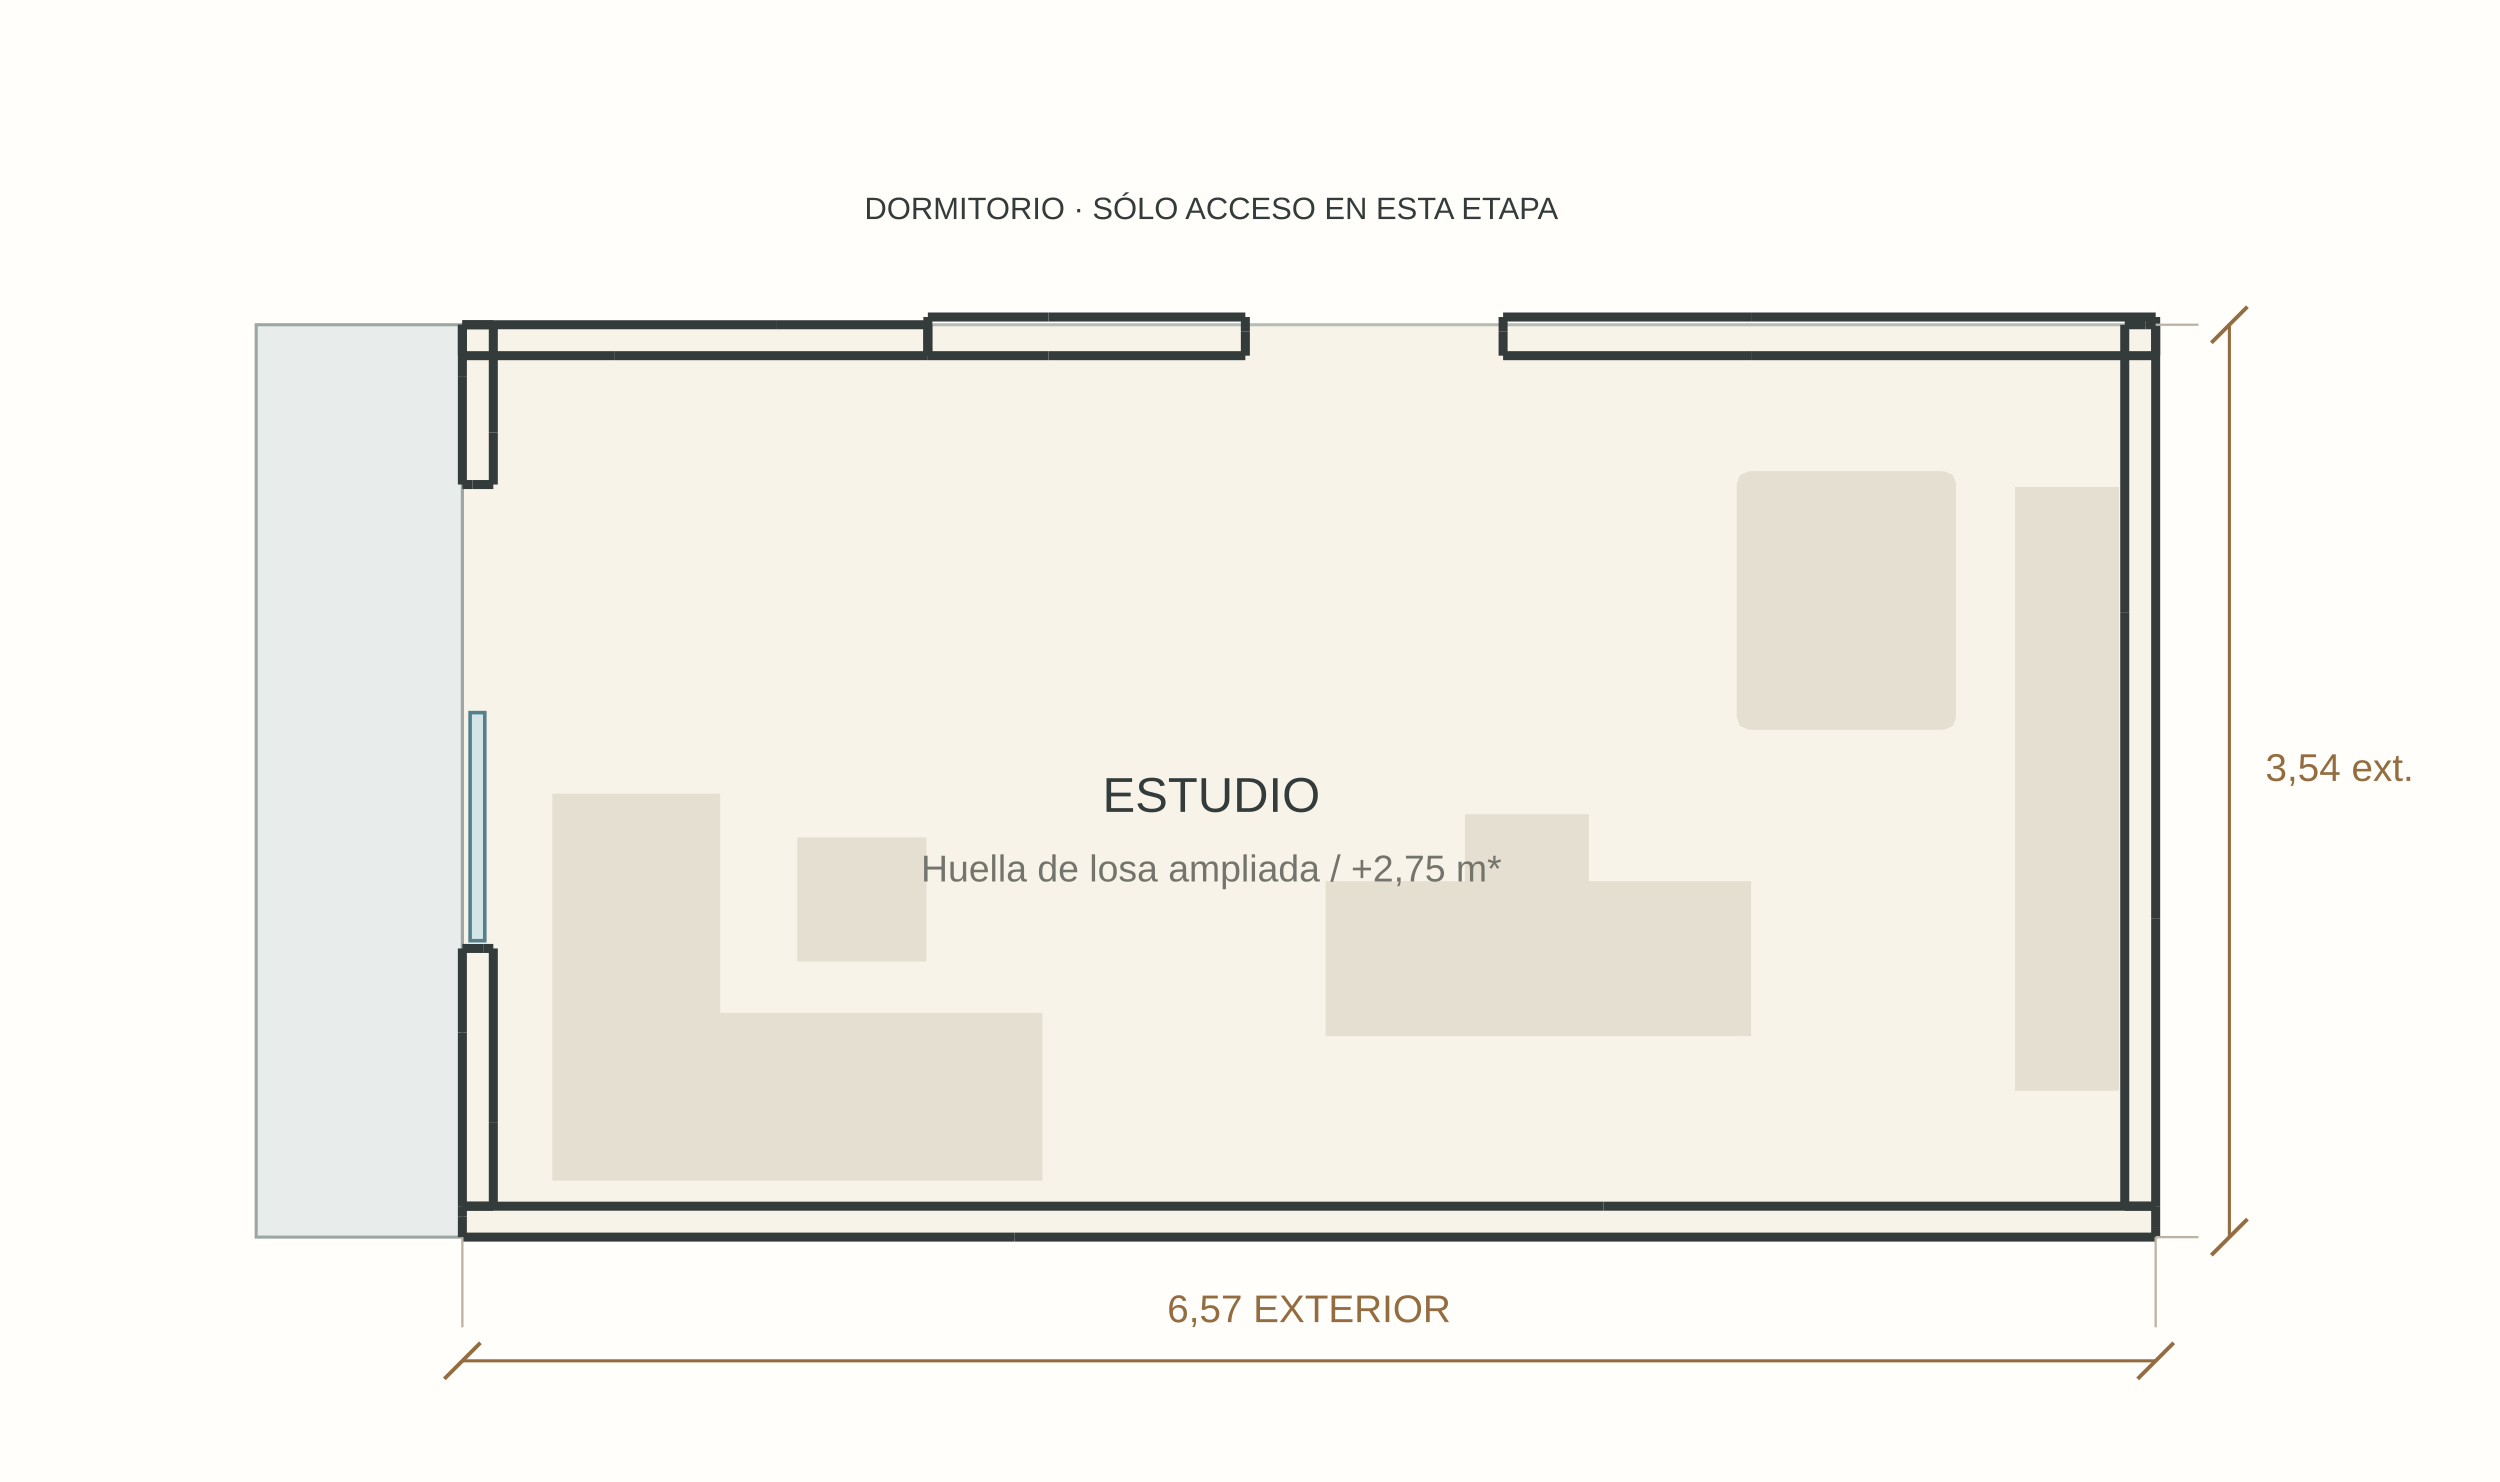
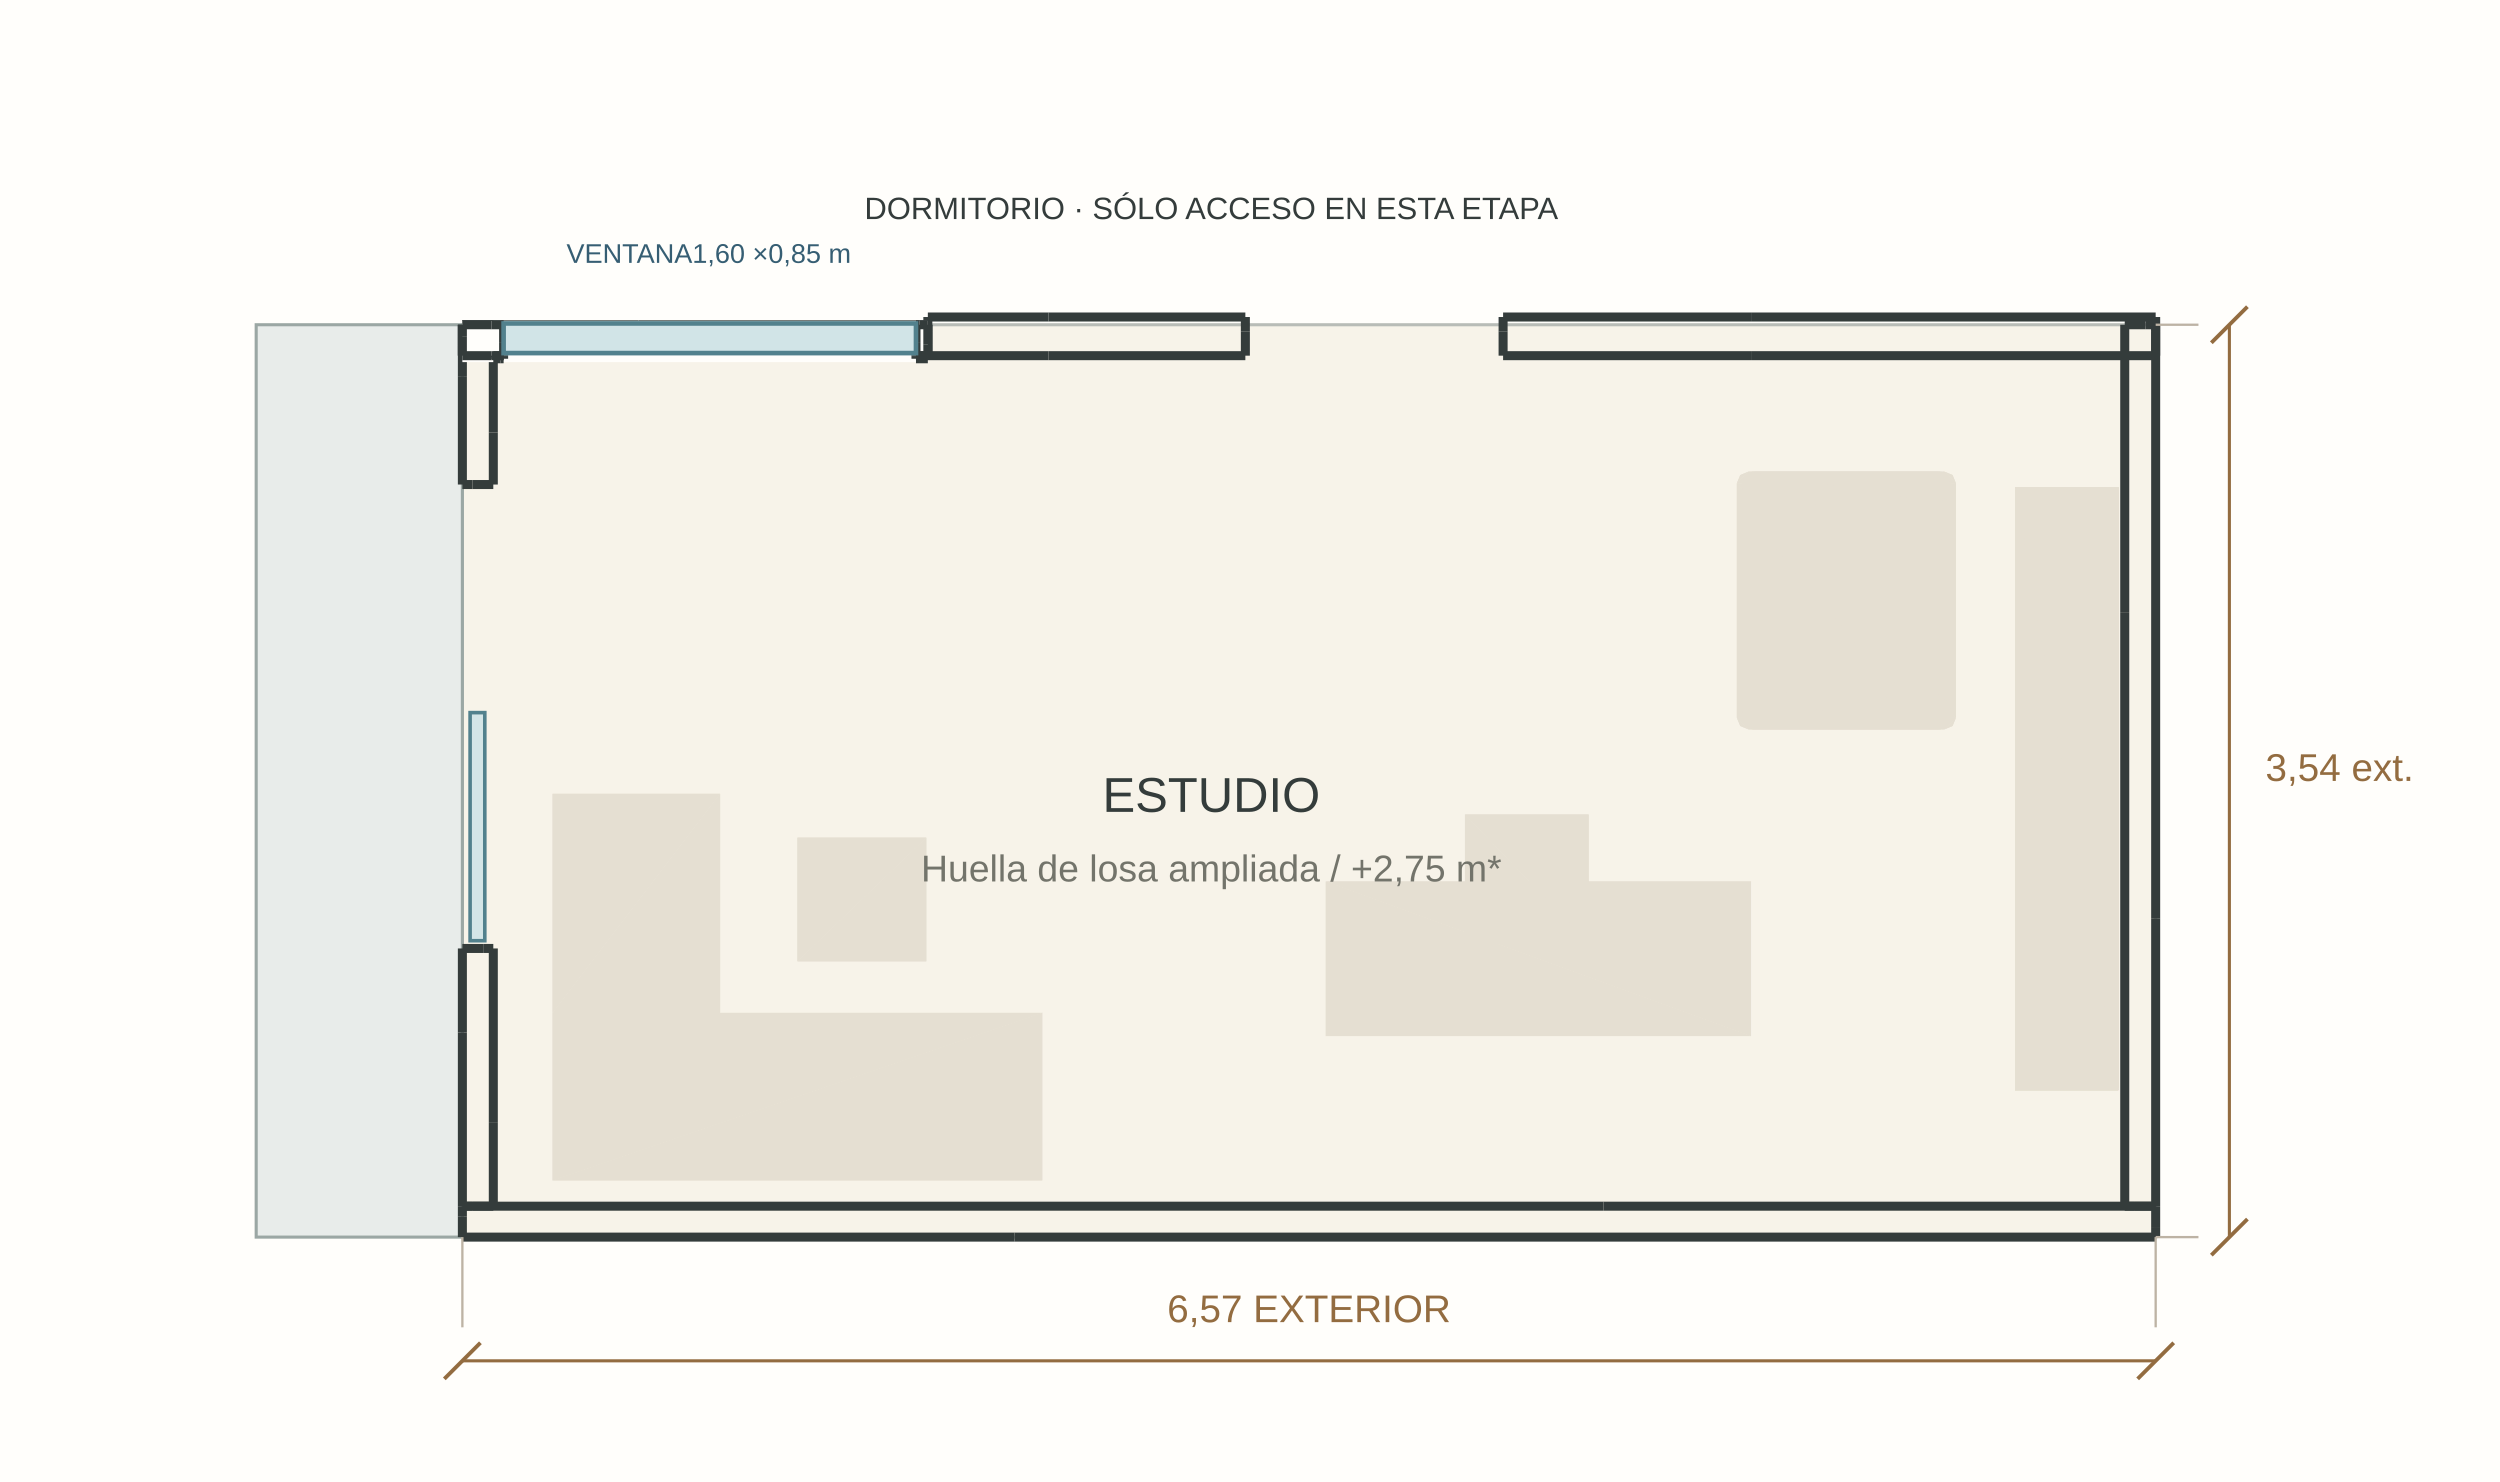
<svg xmlns="http://www.w3.org/2000/svg" viewBox="0 0 776.0 460.0" role="img" aria-label="Estudio · Muebles, balcón y encuentro con dormitorio">
  <rect width="100%" height="100%" fill="#fffefb" />
  <polygon points="143.52,384.0 669.12,384.0 669.12,100.8 143.52,100.8" fill="#f7f3e9" stroke="#b8bcb7" stroke-width="0.96" />
  <polygon points="79.52,384.0 143.52,384.0 143.52,100.8 79.52,100.8" fill="#e8ecea" stroke="#9ba7a4" stroke-width="0.96" />
  <polyline points="288.0,110.4 288.0,102.96" fill="none" stroke="#343c3b" stroke-width="2.8" />
  <polyline points="288.0,102.96 288.0,98.4" fill="none" stroke="#343c3b" stroke-width="2.8" />
  <polyline points="386.56,110.4 325.453,110.4" fill="none" stroke="#343c3b" stroke-width="2.8" />
  <polyline points="325.453,110.4 288.0,110.4" fill="none" stroke="#343c3b" stroke-width="2.8" />
  <polyline points="386.56,98.4 325.453,98.4" fill="none" stroke="#343c3b" stroke-width="2.8" />
  <polyline points="325.453,98.4 288.0,98.4" fill="none" stroke="#343c3b" stroke-width="2.8" />
  <polyline points="386.56,110.4 386.56,102.96" fill="none" stroke="#343c3b" stroke-width="2.8" />
  <polyline points="386.56,102.96 386.56,98.4" fill="none" stroke="#343c3b" stroke-width="2.8" />
  <polyline points="669.12,110.4 543.533,110.4" fill="none" stroke="#343c3b" stroke-width="2.8" />
  <polyline points="543.533,110.4 466.56,110.4" fill="none" stroke="#343c3b" stroke-width="2.8" />
  <polyline points="669.12,110.4 669.12,102.96" fill="none" stroke="#343c3b" stroke-width="2.8" />
  <polyline points="669.12,102.96 669.12,98.4" fill="none" stroke="#343c3b" stroke-width="2.8" />
  <polyline points="466.56,110.4 466.56,102.96" fill="none" stroke="#343c3b" stroke-width="2.8" />
  <polyline points="466.56,102.96 466.56,98.4" fill="none" stroke="#343c3b" stroke-width="2.8" />
  <polyline points="669.12,98.4 543.533,98.4" fill="none" stroke="#343c3b" stroke-width="2.8" />
  <polyline points="543.533,98.4 466.56,98.4" fill="none" stroke="#343c3b" stroke-width="2.8" />
  <polyline points="669.12,384.0 314.911,384.0" fill="none" stroke="#343c3b" stroke-width="2.8" />
  <polyline points="314.911,384.0 143.52,384.0" fill="none" stroke="#343c3b" stroke-width="2.8" />
  <polyline points="669.12,374.4 669.12,380.87" fill="none" stroke="#343c3b" stroke-width="2.8" />
  <polyline points="669.12,380.87 669.12,384.0" fill="none" stroke="#343c3b" stroke-width="2.8" />
  <polyline points="143.52,374.4 497.729,374.4" fill="none" stroke="#343c3b" stroke-width="2.8" />
  <polyline points="497.729,374.4 669.12,374.4" fill="none" stroke="#343c3b" stroke-width="2.8" />
  <polyline points="143.52,384.0 143.52,377.53" fill="none" stroke="#343c3b" stroke-width="2.8" />
  <polyline points="143.52,377.53 143.52,374.4" fill="none" stroke="#343c3b" stroke-width="2.8" />
  <polyline points="669.12,374.4 662.65,374.4" fill="none" stroke="#343c3b" stroke-width="2.8" />
  <polyline points="662.65,374.4 659.52,374.4" fill="none" stroke="#343c3b" stroke-width="2.8" />
  <polyline points="669.12,100.8 669.12,285.183" fill="none" stroke="#343c3b" stroke-width="2.8" />
  <polyline points="669.12,285.183 669.12,374.4" fill="none" stroke="#343c3b" stroke-width="2.8" />
  <polyline points="659.52,100.8 665.99,100.8" fill="none" stroke="#343c3b" stroke-width="2.8" />
  <polyline points="665.99,100.8 669.12,100.8" fill="none" stroke="#343c3b" stroke-width="2.8" />
  <polyline points="659.52,374.4 659.52,190.017" fill="none" stroke="#343c3b" stroke-width="2.8" />
  <polyline points="659.52,190.017 659.52,100.8" fill="none" stroke="#343c3b" stroke-width="2.8" />
  <polyline points="153.12,374.4 146.65,374.4" fill="none" stroke="#343c3b" stroke-width="2.8" />
  <polyline points="146.65,374.4 143.52,374.4" fill="none" stroke="#343c3b" stroke-width="2.8" />
  <polyline points="153.12,294.4 153.12,348.313" fill="none" stroke="#343c3b" stroke-width="2.8" />
  <polyline points="153.12,348.313 153.12,374.4" fill="none" stroke="#343c3b" stroke-width="2.8" />
  <polyline points="143.52,294.4 149.99,294.4" fill="none" stroke="#343c3b" stroke-width="2.8" />
  <polyline points="149.99,294.4 153.12,294.4" fill="none" stroke="#343c3b" stroke-width="2.8" />
  <polyline points="143.52,374.4 143.52,320.487" fill="none" stroke="#343c3b" stroke-width="2.8" />
  <polyline points="143.52,320.487 143.52,294.4" fill="none" stroke="#343c3b" stroke-width="2.8" />
  <polyline points="153.12,150.4 146.65,150.4" fill="none" stroke="#343c3b" stroke-width="2.8" />
  <polyline points="146.65,150.4 143.52,150.4" fill="none" stroke="#343c3b" stroke-width="2.8" />
  <polyline points="153.12,100.8 153.12,134.226" fill="none" stroke="#343c3b" stroke-width="2.8" />
  <polyline points="153.12,134.226 153.12,150.4" fill="none" stroke="#343c3b" stroke-width="2.8" />
  <polyline points="143.52,100.8 149.99,100.8" fill="none" stroke="#343c3b" stroke-width="2.8" />
  <polyline points="149.99,100.8 153.12,100.8" fill="none" stroke="#343c3b" stroke-width="2.8" />
  <polyline points="143.52,150.4 143.52,116.974" fill="none" stroke="#343c3b" stroke-width="2.8" />
  <polyline points="143.52,116.974 143.52,100.8" fill="none" stroke="#343c3b" stroke-width="2.8" />
-   <polyline points="288.0,110.4 190.633,110.4" fill="none" stroke="#343c3b" stroke-width="2.8" />
-   <polyline points="190.633,110.4 143.52,110.4" fill="none" stroke="#343c3b" stroke-width="2.8" />
-   <polyline points="288.0,100.8 288.0,107.27" fill="none" stroke="#343c3b" stroke-width="2.8" />
-   <polyline points="288.0,107.27 288.0,110.4" fill="none" stroke="#343c3b" stroke-width="2.8" />
-   <polyline points="143.52,100.8 240.887,100.8" fill="none" stroke="#343c3b" stroke-width="2.8" />
-   <polyline points="240.887,100.8 288.0,100.8" fill="none" stroke="#343c3b" stroke-width="2.8" />
-   <polyline points="143.52,110.4 143.52,103.93" fill="none" stroke="#343c3b" stroke-width="2.8" />
-   <polyline points="143.52,103.93 143.52,100.8" fill="none" stroke="#343c3b" stroke-width="2.8" />
+   <polyline points="288.0,110.4 288.0,103.93" fill="none" stroke="#343c3b" stroke-width="2.8" />
+   <polyline points="288.0,103.93 288.0,100.8" fill="none" stroke="#343c3b" stroke-width="2.8" />
+   <polyline points="152.247,110.4 143.52,110.4" fill="none" stroke="#343c3b" stroke-width="2.8" />
+   <polyline points="285.491,110.4 198.218,110.4" fill="none" stroke="#343c3b" stroke-width="2.8" />
+   <polyline points="198.218,110.4 152.247,110.4" fill="none" stroke="#343c3b" stroke-width="2.8" />
+   <polyline points="288.0,110.4 286.585,110.4" fill="none" stroke="#343c3b" stroke-width="2.8" />
+   <polyline points="286.585,110.4 285.491,110.4" fill="none" stroke="#343c3b" stroke-width="2.8" />
+   <polyline points="143.52,110.4 143.52,107.27" fill="none" stroke="#343c3b" stroke-width="2.8" />
+   <polyline points="143.52,107.27 143.52,100.8" fill="none" stroke="#343c3b" stroke-width="2.8" />
+   <polyline points="152.247,100.8 198.218,100.8" fill="none" stroke="#343c3b" stroke-width="2.8" />
+   <polyline points="152.247,100.8 143.52,100.8" fill="none" stroke="#343c3b" stroke-width="2.8" />
+   <polyline points="285.491,100.8 198.218,100.8" fill="none" stroke="#343c3b" stroke-width="2.8" />
+   <polyline points="288.0,100.8 285.491,100.8" fill="none" stroke="#343c3b" stroke-width="2.8" />
  <polygon points="171.52,366.4 323.52,314.4 323.52,366.4" fill="#e5dfd2" stroke="none" stroke-width="0.64" data-plan-furniture="true" />
  <polygon points="171.52,366.4 171.52,314.4 323.52,314.4" fill="#e5dfd2" stroke="none" stroke-width="0.64" data-plan-furniture="true" />
  <polygon points="171.52,366.4 323.52,366.4 323.52,314.4" fill="#e5dfd2" stroke="none" stroke-width="0.64" data-plan-furniture="true" />
  <polygon points="171.52,366.4 323.52,314.4 171.52,314.4" fill="#e5dfd2" stroke="none" stroke-width="0.64" data-plan-furniture="true" />
  <polygon points="171.52,314.4 223.52,246.4 223.52,314.4" fill="#e5dfd2" stroke="none" stroke-width="0.64" data-plan-furniture="true" />
  <polygon points="171.52,314.4 171.52,246.4 223.52,246.4" fill="#e5dfd2" stroke="none" stroke-width="0.64" data-plan-furniture="true" />
  <polygon points="171.52,314.4 223.52,314.4 223.52,246.4" fill="#e5dfd2" stroke="none" stroke-width="0.64" data-plan-furniture="true" />
  <polygon points="171.52,314.4 223.52,246.4 171.52,246.4" fill="#e5dfd2" stroke="none" stroke-width="0.64" data-plan-furniture="true" />
  <polygon points="411.52,273.6 543.52,321.6 411.52,321.6" fill="#e5dfd2" stroke="none" stroke-width="0.64" data-plan-furniture="true" />
  <polygon points="411.52,273.6 543.52,273.6 543.52,321.6" fill="#e5dfd2" stroke="none" stroke-width="0.64" data-plan-furniture="true" />
  <polygon points="411.52,273.6 411.52,321.6 543.52,321.6" fill="#e5dfd2" stroke="none" stroke-width="0.64" data-plan-furniture="true" />
  <polygon points="411.52,273.6 543.52,321.6 543.52,273.6" fill="#e5dfd2" stroke="none" stroke-width="0.64" data-plan-furniture="true" />
  <polygon points="542.728,146.392 539.12,150.0 540.176,147.456" fill="#e5dfd2" stroke="none" stroke-width="0.64" data-plan-furniture="true" />
  <polygon points="542.728,146.392 603.528,146.392 539.12,150.0" fill="#e5dfd2" stroke="none" stroke-width="0.64" data-plan-furniture="true" />
  <polygon points="606.072,147.448 607.128,150.0 603.528,146.392" fill="#e5dfd2" stroke="none" stroke-width="0.64" data-plan-furniture="true" />
  <polygon points="603.528,146.392 607.128,150.0 539.12,150.0" fill="#e5dfd2" stroke="none" stroke-width="0.64" data-plan-furniture="true" />
  <polygon points="539.12,222.8 542.728,226.408 540.176,225.352" fill="#e5dfd2" stroke="none" stroke-width="0.64" data-plan-furniture="true" />
  <polygon points="539.12,150.0 607.128,222.8 539.12,222.8" fill="#e5dfd2" stroke="none" stroke-width="0.64" data-plan-furniture="true" />
  <polygon points="607.128,150.0 607.128,222.8 539.12,150.0" fill="#e5dfd2" stroke="none" stroke-width="0.64" data-plan-furniture="true" />
  <polygon points="539.12,222.8 603.528,226.408 542.728,226.408" fill="#e5dfd2" stroke="none" stroke-width="0.64" data-plan-furniture="true" />
  <polygon points="607.128,222.8 603.528,226.408 539.12,222.8" fill="#e5dfd2" stroke="none" stroke-width="0.64" data-plan-furniture="true" />
  <polygon points="607.128,222.8 606.072,225.344 603.528,226.408" fill="#e5dfd2" stroke="none" stroke-width="0.64" data-plan-furniture="true" />
  <polygon points="539.12,150.0 542.728,146.392 540.176,147.456" fill="#e5dfd2" stroke="none" stroke-width="0.64" data-plan-furniture="true" />
  <polygon points="603.528,146.392 542.728,146.392 539.12,150.0" fill="#e5dfd2" stroke="none" stroke-width="0.64" data-plan-furniture="true" />
  <polygon points="607.128,150.0 606.072,147.448 603.528,146.392" fill="#e5dfd2" stroke="none" stroke-width="0.64" data-plan-furniture="true" />
  <polygon points="607.128,150.0 603.528,146.392 539.12,150.0" fill="#e5dfd2" stroke="none" stroke-width="0.64" data-plan-furniture="true" />
  <polygon points="542.728,226.408 539.12,222.8 540.176,225.352" fill="#e5dfd2" stroke="none" stroke-width="0.64" data-plan-furniture="true" />
  <polygon points="607.128,222.8 539.12,150.0 539.12,222.8" fill="#e5dfd2" stroke="none" stroke-width="0.64" data-plan-furniture="true" />
  <polygon points="607.128,222.8 607.128,150.0 539.12,150.0" fill="#e5dfd2" stroke="none" stroke-width="0.64" data-plan-furniture="true" />
  <polygon points="603.528,226.408 539.12,222.8 542.728,226.408" fill="#e5dfd2" stroke="none" stroke-width="0.64" data-plan-furniture="true" />
  <polygon points="603.528,226.408 607.128,222.8 539.12,222.8" fill="#e5dfd2" stroke="none" stroke-width="0.64" data-plan-furniture="true" />
  <polygon points="606.072,225.344 607.128,222.8 603.528,226.408" fill="#e5dfd2" stroke="none" stroke-width="0.64" data-plan-furniture="true" />
  <polygon points="542.184,156.264 544.72,155.2 541.128,158.8" fill="#e5dfd2" stroke="none" stroke-width="0.64" data-plan-furniture="true" />
  <polygon points="587.264,156.248 588.328,158.8 584.728,155.2" fill="#e5dfd2" stroke="none" stroke-width="0.64" data-plan-furniture="true" />
  <polygon points="584.728,155.2 588.328,158.8 544.72,155.2" fill="#e5dfd2" stroke="none" stroke-width="0.64" data-plan-furniture="true" />
  <polygon points="544.72,155.2 588.328,158.8 541.128,158.8" fill="#e5dfd2" stroke="none" stroke-width="0.64" data-plan-furniture="true" />
  <polygon points="541.128,214.0 544.72,217.6 542.184,216.536" fill="#e5dfd2" stroke="none" stroke-width="0.64" data-plan-furniture="true" />
  <polygon points="541.128,158.8 588.328,214.0 541.128,214.0" fill="#e5dfd2" stroke="none" stroke-width="0.64" data-plan-furniture="true" />
  <polygon points="588.328,158.8 588.328,214.0 541.128,158.8" fill="#e5dfd2" stroke="none" stroke-width="0.64" data-plan-furniture="true" />
  <polygon points="541.128,214.0 584.728,217.6 544.72,217.6" fill="#e5dfd2" stroke="none" stroke-width="0.64" data-plan-furniture="true" />
  <polygon points="588.328,214.0 584.728,217.6 541.128,214.0" fill="#e5dfd2" stroke="none" stroke-width="0.64" data-plan-furniture="true" />
  <polygon points="588.328,214.0 587.272,216.544 584.728,217.6" fill="#e5dfd2" stroke="none" stroke-width="0.64" data-plan-furniture="true" />
  <polygon points="544.72,155.2 542.184,156.264 541.128,158.8" fill="#e5dfd2" stroke="none" stroke-width="0.64" data-plan-furniture="true" />
  <polygon points="588.328,158.8 587.264,156.248 584.728,155.2" fill="#e5dfd2" stroke="none" stroke-width="0.64" data-plan-furniture="true" />
  <polygon points="588.328,158.8 584.728,155.2 544.72,155.2" fill="#e5dfd2" stroke="none" stroke-width="0.64" data-plan-furniture="true" />
  <polygon points="588.328,158.8 544.72,155.2 541.128,158.8" fill="#e5dfd2" stroke="none" stroke-width="0.64" data-plan-furniture="true" />
  <polygon points="544.72,217.6 541.128,214.0 542.184,216.536" fill="#e5dfd2" stroke="none" stroke-width="0.64" data-plan-furniture="true" />
  <polygon points="588.328,214.0 541.128,158.8 541.128,214.0" fill="#e5dfd2" stroke="none" stroke-width="0.64" data-plan-furniture="true" />
  <polygon points="588.328,214.0 588.328,158.8 541.128,158.8" fill="#e5dfd2" stroke="none" stroke-width="0.64" data-plan-furniture="true" />
  <polygon points="584.728,217.6 541.128,214.0 544.72,217.6" fill="#e5dfd2" stroke="none" stroke-width="0.64" data-plan-furniture="true" />
  <polygon points="584.728,217.6 588.328,214.0 541.128,214.0" fill="#e5dfd2" stroke="none" stroke-width="0.64" data-plan-furniture="true" />
  <polygon points="587.272,216.544 588.328,214.0 584.728,217.6" fill="#e5dfd2" stroke="none" stroke-width="0.64" data-plan-furniture="true" />
  <polygon points="588.184,155.456 590.72,154.408 587.128,158.0" fill="#e5dfd2" stroke="none" stroke-width="0.64" data-plan-furniture="true" />
  <polygon points="590.72,154.408 601.92,154.4 587.128,158.0" fill="#e5dfd2" stroke="none" stroke-width="0.64" data-plan-furniture="true" />
  <polygon points="604.472,155.448 605.528,158.0 601.92,154.4" fill="#e5dfd2" stroke="none" stroke-width="0.64" data-plan-furniture="true" />
  <polygon points="601.92,154.4 605.528,158.0 587.128,158.0" fill="#e5dfd2" stroke="none" stroke-width="0.64" data-plan-furniture="true" />
  <polygon points="605.528,158.0 587.128,214.8 587.128,158.0" fill="#e5dfd2" stroke="none" stroke-width="0.64" data-plan-furniture="true" />
  <polygon points="587.128,214.8 590.72,218.4 588.184,217.344" fill="#e5dfd2" stroke="none" stroke-width="0.64" data-plan-furniture="true" />
  <polygon points="590.72,218.4 605.528,214.8 601.92,218.392" fill="#e5dfd2" stroke="none" stroke-width="0.64" data-plan-furniture="true" />
  <polygon points="605.528,158.0 605.528,214.8 587.128,214.8" fill="#e5dfd2" stroke="none" stroke-width="0.64" data-plan-furniture="true" />
  <polygon points="587.128,214.8 605.528,214.8 590.72,218.4" fill="#e5dfd2" stroke="none" stroke-width="0.64" data-plan-furniture="true" />
  <polygon points="605.528,214.8 604.472,217.352 601.92,218.392" fill="#e5dfd2" stroke="none" stroke-width="0.64" data-plan-furniture="true" />
  <polygon points="590.72,154.408 588.184,155.456 587.128,158.0" fill="#e5dfd2" stroke="none" stroke-width="0.64" data-plan-furniture="true" />
  <polygon points="601.92,154.4 590.72,154.408 587.128,158.0" fill="#e5dfd2" stroke="none" stroke-width="0.64" data-plan-furniture="true" />
  <polygon points="605.528,158.0 604.472,155.448 601.92,154.4" fill="#e5dfd2" stroke="none" stroke-width="0.64" data-plan-furniture="true" />
  <polygon points="605.528,158.0 601.92,154.4 587.128,158.0" fill="#e5dfd2" stroke="none" stroke-width="0.64" data-plan-furniture="true" />
  <polygon points="587.128,214.8 605.528,158.0 587.128,158.0" fill="#e5dfd2" stroke="none" stroke-width="0.64" data-plan-furniture="true" />
  <polygon points="590.72,218.4 587.128,214.8 588.184,217.344" fill="#e5dfd2" stroke="none" stroke-width="0.64" data-plan-furniture="true" />
  <polygon points="605.528,214.8 590.72,218.4 601.92,218.392" fill="#e5dfd2" stroke="none" stroke-width="0.64" data-plan-furniture="true" />
  <polygon points="605.528,214.8 605.528,158.0 587.128,214.8" fill="#e5dfd2" stroke="none" stroke-width="0.64" data-plan-furniture="true" />
  <polygon points="605.528,214.8 587.128,214.8 590.72,218.4" fill="#e5dfd2" stroke="none" stroke-width="0.64" data-plan-furniture="true" />
  <polygon points="604.472,217.352 605.528,214.8 601.92,218.392" fill="#e5dfd2" stroke="none" stroke-width="0.64" data-plan-furniture="true" />
  <polygon points="543.928,146.4 540.728,149.6 541.664,147.336" fill="#e5dfd2" stroke="none" stroke-width="0.64" data-plan-furniture="true" />
  <polygon points="543.928,146.4 540.72,152.808 540.728,149.6" fill="#e5dfd2" stroke="none" stroke-width="0.64" data-plan-furniture="true" />
  <polygon points="540.72,152.808 543.928,156.0 541.664,155.064" fill="#e5dfd2" stroke="none" stroke-width="0.64" data-plan-furniture="true" />
  <polygon points="543.928,146.4 543.928,156.0 540.72,152.808" fill="#e5dfd2" stroke="none" stroke-width="0.64" data-plan-furniture="true" />
  <polygon points="604.592,147.336 605.52,149.6 602.32,146.4" fill="#e5dfd2" stroke="none" stroke-width="0.64" data-plan-furniture="true" />
  <polygon points="602.32,146.4 602.328,156.0 543.928,146.4" fill="#e5dfd2" stroke="none" stroke-width="0.64" data-plan-furniture="true" />
  <polygon points="543.928,146.4 602.328,156.0 543.928,156.0" fill="#e5dfd2" stroke="none" stroke-width="0.64" data-plan-furniture="true" />
  <polygon points="605.52,149.6 605.536,152.8 602.32,146.4" fill="#e5dfd2" stroke="none" stroke-width="0.64" data-plan-furniture="true" />
  <polygon points="602.32,146.4 605.536,152.8 602.328,156.0" fill="#e5dfd2" stroke="none" stroke-width="0.64" data-plan-furniture="true" />
  <polygon points="605.536,152.8 604.592,155.064 602.328,156.0" fill="#e5dfd2" stroke="none" stroke-width="0.64" data-plan-furniture="true" />
  <polygon points="540.728,149.6 543.928,146.4 541.664,147.336" fill="#e5dfd2" stroke="none" stroke-width="0.64" data-plan-furniture="true" />
  <polygon points="540.72,152.808 543.928,146.4 540.728,149.6" fill="#e5dfd2" stroke="none" stroke-width="0.64" data-plan-furniture="true" />
  <polygon points="543.928,156.0 540.72,152.808 541.664,155.064" fill="#e5dfd2" stroke="none" stroke-width="0.64" data-plan-furniture="true" />
  <polygon points="543.928,156.0 543.928,146.4 540.72,152.808" fill="#e5dfd2" stroke="none" stroke-width="0.64" data-plan-furniture="true" />
  <polygon points="605.52,149.6 604.592,147.336 602.32,146.4" fill="#e5dfd2" stroke="none" stroke-width="0.64" data-plan-furniture="true" />
  <polygon points="602.328,156.0 602.32,146.4 543.928,146.4" fill="#e5dfd2" stroke="none" stroke-width="0.64" data-plan-furniture="true" />
  <polygon points="602.328,156.0 543.928,146.4 543.928,156.0" fill="#e5dfd2" stroke="none" stroke-width="0.64" data-plan-furniture="true" />
  <polygon points="605.536,152.8 605.52,149.6 602.32,146.4" fill="#e5dfd2" stroke="none" stroke-width="0.64" data-plan-furniture="true" />
  <polygon points="605.536,152.8 602.32,146.4 602.328,156.0" fill="#e5dfd2" stroke="none" stroke-width="0.64" data-plan-furniture="true" />
  <polygon points="604.592,155.064 605.536,152.8 602.328,156.0" fill="#e5dfd2" stroke="none" stroke-width="0.64" data-plan-furniture="true" />
  <polygon points="543.928,216.8 540.72,220.0 541.664,217.736" fill="#e5dfd2" stroke="none" stroke-width="0.64" data-plan-furniture="true" />
  <polygon points="540.728,223.2 543.928,226.4 541.664,225.464" fill="#e5dfd2" stroke="none" stroke-width="0.64" data-plan-furniture="true" />
  <polygon points="540.72,220.0 543.928,226.4 540.728,223.2" fill="#e5dfd2" stroke="none" stroke-width="0.64" data-plan-furniture="true" />
  <polygon points="543.928,216.8 543.928,226.4 540.72,220.0" fill="#e5dfd2" stroke="none" stroke-width="0.64" data-plan-furniture="true" />
  <polygon points="604.592,217.736 605.528,219.992 602.328,216.8" fill="#e5dfd2" stroke="none" stroke-width="0.64" data-plan-furniture="true" />
  <polygon points="602.328,216.8 602.32,226.4 543.928,216.8" fill="#e5dfd2" stroke="none" stroke-width="0.64" data-plan-furniture="true" />
  <polygon points="543.928,216.8 602.32,226.4 543.928,226.4" fill="#e5dfd2" stroke="none" stroke-width="0.64" data-plan-furniture="true" />
  <polygon points="605.528,219.992 602.32,226.4 602.328,216.8" fill="#e5dfd2" stroke="none" stroke-width="0.64" data-plan-furniture="true" />
  <polygon points="605.528,219.992 605.52,223.2 602.32,226.4" fill="#e5dfd2" stroke="none" stroke-width="0.64" data-plan-furniture="true" />
  <polygon points="605.52,223.2 604.592,225.464 602.32,226.4" fill="#e5dfd2" stroke="none" stroke-width="0.64" data-plan-furniture="true" />
  <polygon points="540.72,220.0 543.928,216.8 541.664,217.736" fill="#e5dfd2" stroke="none" stroke-width="0.64" data-plan-furniture="true" />
  <polygon points="543.928,226.4 540.728,223.2 541.664,225.464" fill="#e5dfd2" stroke="none" stroke-width="0.64" data-plan-furniture="true" />
  <polygon points="543.928,226.4 540.72,220.0 540.728,223.2" fill="#e5dfd2" stroke="none" stroke-width="0.64" data-plan-furniture="true" />
  <polygon points="543.928,226.4 543.928,216.8 540.72,220.0" fill="#e5dfd2" stroke="none" stroke-width="0.64" data-plan-furniture="true" />
  <polygon points="605.528,219.992 604.592,217.736 602.328,216.8" fill="#e5dfd2" stroke="none" stroke-width="0.64" data-plan-furniture="true" />
  <polygon points="602.32,226.4 602.328,216.8 543.928,216.8" fill="#e5dfd2" stroke="none" stroke-width="0.64" data-plan-furniture="true" />
  <polygon points="602.32,226.4 543.928,216.8 543.928,226.4" fill="#e5dfd2" stroke="none" stroke-width="0.64" data-plan-furniture="true" />
  <polygon points="602.32,226.4 605.528,219.992 602.328,216.8" fill="#e5dfd2" stroke="none" stroke-width="0.64" data-plan-furniture="true" />
  <polygon points="605.52,223.2 605.528,219.992 602.32,226.4" fill="#e5dfd2" stroke="none" stroke-width="0.64" data-plan-furniture="true" />
  <polygon points="604.592,225.464 605.52,223.2 602.32,226.4" fill="#e5dfd2" stroke="none" stroke-width="0.64" data-plan-furniture="true" />
  <polygon points="247.52,298.4 287.52,260.0 287.52,298.4" fill="#e5dfd2" stroke="none" stroke-width="0.64" data-plan-furniture="true" />
  <polygon points="247.52,298.4 247.52,260.0 287.52,260.0" fill="#e5dfd2" stroke="none" stroke-width="0.64" data-plan-furniture="true" />
  <polygon points="247.52,298.4 287.52,298.4 287.52,260.0" fill="#e5dfd2" stroke="none" stroke-width="0.64" data-plan-furniture="true" />
  <polygon points="247.52,298.4 287.52,260.0 247.52,260.0" fill="#e5dfd2" stroke="none" stroke-width="0.64" data-plan-furniture="true" />
  <polygon points="454.72,252.8 493.12,292.8 454.72,292.8" fill="#e5dfd2" stroke="none" stroke-width="0.64" data-plan-furniture="true" />
  <polygon points="454.72,252.8 493.12,252.8 493.12,292.8" fill="#e5dfd2" stroke="none" stroke-width="0.64" data-plan-furniture="true" />
  <polygon points="454.72,252.8 454.72,292.8 493.12,292.8" fill="#e5dfd2" stroke="none" stroke-width="0.64" data-plan-furniture="true" />
  <polygon points="454.72,252.8 493.12,292.8 493.12,252.8" fill="#e5dfd2" stroke="none" stroke-width="0.64" data-plan-furniture="true" />
  <polygon points="657.52,338.4 625.52,151.2 657.52,151.2" fill="#e5dfd2" stroke="none" stroke-width="0.64" data-plan-furniture="true" />
  <polygon points="657.52,338.4 625.52,338.4 625.52,151.2" fill="#e5dfd2" stroke="none" stroke-width="0.64" data-plan-furniture="true" />
  <polygon points="657.52,338.4 657.52,151.2 625.52,151.2" fill="#e5dfd2" stroke="none" stroke-width="0.64" data-plan-furniture="true" />
  <polygon points="657.52,338.4 625.52,151.2 625.52,338.4" fill="#e5dfd2" stroke="none" stroke-width="0.64" data-plan-furniture="true" />
  <polygon points="657.52,338.4 625.52,151.2 657.52,151.2" fill="#e5dfd2" stroke="none" stroke-width="0.64" data-plan-furniture="true" />
  <polygon points="657.52,338.4 625.52,338.4 625.52,151.2" fill="#e5dfd2" stroke="none" stroke-width="0.64" data-plan-furniture="true" />
  <polygon points="657.52,338.4 657.52,151.2 625.52,151.2" fill="#e5dfd2" stroke="none" stroke-width="0.64" data-plan-furniture="true" />
  <polygon points="657.52,338.4 625.52,151.2 625.52,338.4" fill="#e5dfd2" stroke="none" stroke-width="0.64" data-plan-furniture="true" />
  <polygon points="657.52,338.4 625.52,151.2 657.52,151.2" fill="#e5dfd2" stroke="none" stroke-width="0.64" data-plan-furniture="true" />
  <polygon points="657.52,338.4 625.52,338.4 625.52,151.2" fill="#e5dfd2" stroke="none" stroke-width="0.64" data-plan-furniture="true" />
  <polygon points="657.52,338.4 657.52,151.2 625.52,151.2" fill="#e5dfd2" stroke="none" stroke-width="0.64" data-plan-furniture="true" />
  <polygon points="657.52,338.4 625.52,151.2 625.52,338.4" fill="#e5dfd2" stroke="none" stroke-width="0.64" data-plan-furniture="true" />
  <polygon points="657.52,338.4 625.52,151.2 657.52,151.2" fill="#e5dfd2" stroke="none" stroke-width="0.64" data-plan-furniture="true" />
  <polygon points="657.52,338.4 625.52,338.4 625.52,151.2" fill="#e5dfd2" stroke="none" stroke-width="0.64" data-plan-furniture="true" />
  <polygon points="657.52,338.4 657.52,151.2 625.52,151.2" fill="#e5dfd2" stroke="none" stroke-width="0.64" data-plan-furniture="true" />
  <polygon points="657.52,338.4 625.52,151.2 625.52,338.4" fill="#e5dfd2" stroke="none" stroke-width="0.64" data-plan-furniture="true" />
  <polygon points="657.52,338.4 625.52,151.2 657.52,151.2" fill="#e5dfd2" stroke="none" stroke-width="0.64" data-plan-furniture="true" />
  <polygon points="657.52,338.4 625.52,338.4 625.52,151.2" fill="#e5dfd2" stroke="none" stroke-width="0.64" data-plan-furniture="true" />
  <polygon points="657.52,338.4 657.52,151.2 625.52,151.2" fill="#e5dfd2" stroke="none" stroke-width="0.64" data-plan-furniture="true" />
  <polygon points="657.52,338.4 625.52,151.2 625.52,338.4" fill="#e5dfd2" stroke="none" stroke-width="0.64" data-plan-furniture="true" />
  <polygon points="657.52,338.4 625.52,151.2 657.52,151.2" fill="#e5dfd2" stroke="none" stroke-width="0.64" data-plan-furniture="true" />
  <polygon points="657.52,338.4 625.52,338.4 625.52,151.2" fill="#e5dfd2" stroke="none" stroke-width="0.64" data-plan-furniture="true" />
  <polygon points="657.52,338.4 657.52,151.2 625.52,151.2" fill="#e5dfd2" stroke="none" stroke-width="0.64" data-plan-furniture="true" />
  <polygon points="657.52,338.4 625.52,151.2 625.52,338.4" fill="#e5dfd2" stroke="none" stroke-width="0.64" data-plan-furniture="true" />
  <polygon points="145.92,292.0 150.48,292.0 150.48,221.2 145.92,221.2" fill="#d4e5e7" stroke="#52818d" stroke-width="1.12" />
+   <polygon points="156.32,105.6 284.32,105.6 284.32,104.16 156.32,104.16" fill="#d4e5e7" stroke="#52818d" stroke-width="1.12" />
  <text x="376.0" y="252.0" font-family="Arial,sans-serif" font-size="15.2" fill="#343c3b" text-anchor="middle">ESTUDIO</text>
  <text x="376.0" y="273.6" font-family="Arial,sans-serif" font-size="11.6" fill="#73746b" text-anchor="middle">Huella de losa ampliada / +2,75 m*</text>
  <polyline points="143.52,384.0 143.52,412.0" fill="none" stroke="#bdb3a4" stroke-width="0.72" data-plan-dimensions="true" />
  <polyline points="669.12,384.0 669.12,412.0" fill="none" stroke="#bdb3a4" stroke-width="0.72" data-plan-dimensions="true" />
  <polyline points="143.52,422.4 669.12,422.4" fill="none" stroke="#936c40" stroke-width="0.96" data-plan-dimensions="true" />
  <polyline points="137.92,428.0 149.12,416.8" fill="none" stroke="#936c40" stroke-width="1.2" data-plan-dimensions="true" />
  <polyline points="663.52,428.0 674.72,416.8" fill="none" stroke="#936c40" stroke-width="1.2" data-plan-dimensions="true" />
  <text x="406.32" y="410.4" font-family="Arial,sans-serif" font-size="12.0" fill="#936c40" text-anchor="middle" data-plan-dimensions="true">6,57 EXTERIOR</text>
  <polyline points="669.12,384.0 682.4,384.0" fill="none" stroke="#bdb3a4" stroke-width="0.72" data-plan-dimensions="true" />
  <polyline points="669.12,100.8 682.4,100.8" fill="none" stroke="#bdb3a4" stroke-width="0.72" data-plan-dimensions="true" />
  <polyline points="692.0,384.0 692.0,100.8" fill="none" stroke="#936c40" stroke-width="0.96" data-plan-dimensions="true" />
  <polyline points="686.4,389.6 697.6,378.4" fill="none" stroke="#936c40" stroke-width="1.2" data-plan-dimensions="true" />
  <polyline points="686.4,106.4 697.6,95.2" fill="none" stroke="#936c40" stroke-width="1.2" data-plan-dimensions="true" />
  <text x="703.2" y="242.4" font-family="Arial,sans-serif" font-size="12.0" fill="#936c40" text-anchor="start" data-plan-dimensions="true">3,54 ext.</text>
  <text x="376.0" y="68.0" font-family="Arial,sans-serif" font-size="9.6" fill="#343c3b" text-anchor="middle">DORMITORIO · SÓLO ACCESO EN ESTA ETAPA</text>
+   <polygon points="143.52,112.4 288.0,112.4 288.0,99.6 143.52,99.6" fill="#fffefb" stroke="none" stroke-width="0" />
+   <polyline points="288.0,110.4 288.0,106.852" fill="none" stroke="#343c3b" stroke-width="2.8" />
+   <polyline points="288.0,106.852 288.0,100.8" fill="none" stroke="#343c3b" stroke-width="2.8" />
+   <polyline points="156.32,110.4 152.587,110.4" fill="none" stroke="#343c3b" stroke-width="2.8" />
+   <polyline points="152.587,110.4 143.52,110.4" fill="none" stroke="#343c3b" stroke-width="2.8" />
+   <polyline points="288.0,110.4 285.264,110.4" fill="none" stroke="#343c3b" stroke-width="2.8" />
+   <polyline points="285.264,110.4 284.32,110.4" fill="none" stroke="#343c3b" stroke-width="2.8" />
+   <polyline points="284.32,106.447 284.32,100.8" fill="none" stroke="#343c3b" stroke-width="2.8" />
+   <polyline points="284.32,110.4 284.32,106.447" fill="none" stroke="#343c3b" stroke-width="2.8" />
+   <polyline points="156.32,106.447 156.32,100.8" fill="none" stroke="#343c3b" stroke-width="2.8" />
+   <polyline points="156.32,110.4 156.32,106.447" fill="none" stroke="#343c3b" stroke-width="2.8" />
+   <polyline points="143.52,110.4 143.52,104.348" fill="none" stroke="#343c3b" stroke-width="2.8" />
+   <polyline points="143.52,104.348 143.52,100.8" fill="none" stroke="#343c3b" stroke-width="2.8" />
+   <polyline points="156.32,100.8 152.587,100.8" fill="none" stroke="#343c3b" stroke-width="2.8" />
+   <polyline points="152.587,100.8 143.52,100.8" fill="none" stroke="#343c3b" stroke-width="2.8" />
+   <polyline points="288.0,100.8 285.393,100.8" fill="none" stroke="#343c3b" stroke-width="2.8" />
+   <polyline points="285.393,100.8 284.32,100.8" fill="none" stroke="#343c3b" stroke-width="2.8" />
+   <polyline points="288.0,110.755 288.0,110.4" fill="none" stroke="#343c3b" stroke-width="2.8" />
+   <polyline points="288.0,111.36 288.0,110.755" fill="none" stroke="#343c3b" stroke-width="2.8" />
+   <polyline points="156.32,111.36 155.387,111.36" fill="none" stroke="#343c3b" stroke-width="2.8" />
+   <polyline points="288.0,111.36 285.264,111.36" fill="none" stroke="#343c3b" stroke-width="2.8" />
+   <polyline points="285.264,111.36 284.32,111.36" fill="none" stroke="#343c3b" stroke-width="2.8" />
+   <polyline points="153.12,111.36 155.387,111.36" fill="none" stroke="#343c3b" stroke-width="2.8" />
+   <polyline points="284.32,111.36 284.32,110.795" fill="none" stroke="#343c3b" stroke-width="2.8" />
+   <polyline points="284.32,110.795 284.32,110.4" fill="none" stroke="#343c3b" stroke-width="2.8" />
+   <polyline points="156.32,111.36 156.32,110.795" fill="none" stroke="#343c3b" stroke-width="2.8" />
+   <polyline points="156.32,110.795 156.32,110.4" fill="none" stroke="#343c3b" stroke-width="2.8" />
+   <polyline points="153.12,111.005 153.12,110.4" fill="none" stroke="#343c3b" stroke-width="2.8" />
+   <polyline points="153.12,111.36 153.12,111.005" fill="none" stroke="#343c3b" stroke-width="2.8" />
+   <polyline points="156.32,110.4 155.387,110.4" fill="none" stroke="#343c3b" stroke-width="2.8" />
+   <polyline points="153.12,110.4 155.387,110.4" fill="none" stroke="#343c3b" stroke-width="2.8" />
+   <polyline points="288.0,110.4 285.393,110.4" fill="none" stroke="#343c3b" stroke-width="2.8" />
+   <polyline points="285.393,110.4 284.32,110.4" fill="none" stroke="#343c3b" stroke-width="2.8" />
+   <polygon points="156.32,109.6 284.32,109.6 284.32,100.4 156.32,100.4" fill="#d1e4e7" stroke="#52818d" stroke-width="1.44" />
+   <text x="220.0" y="81.6" font-family="Arial,sans-serif" font-size="8.4" fill="#365e73" text-anchor="middle">VENTANA1,60 ×0,85 m</text>
</svg>
